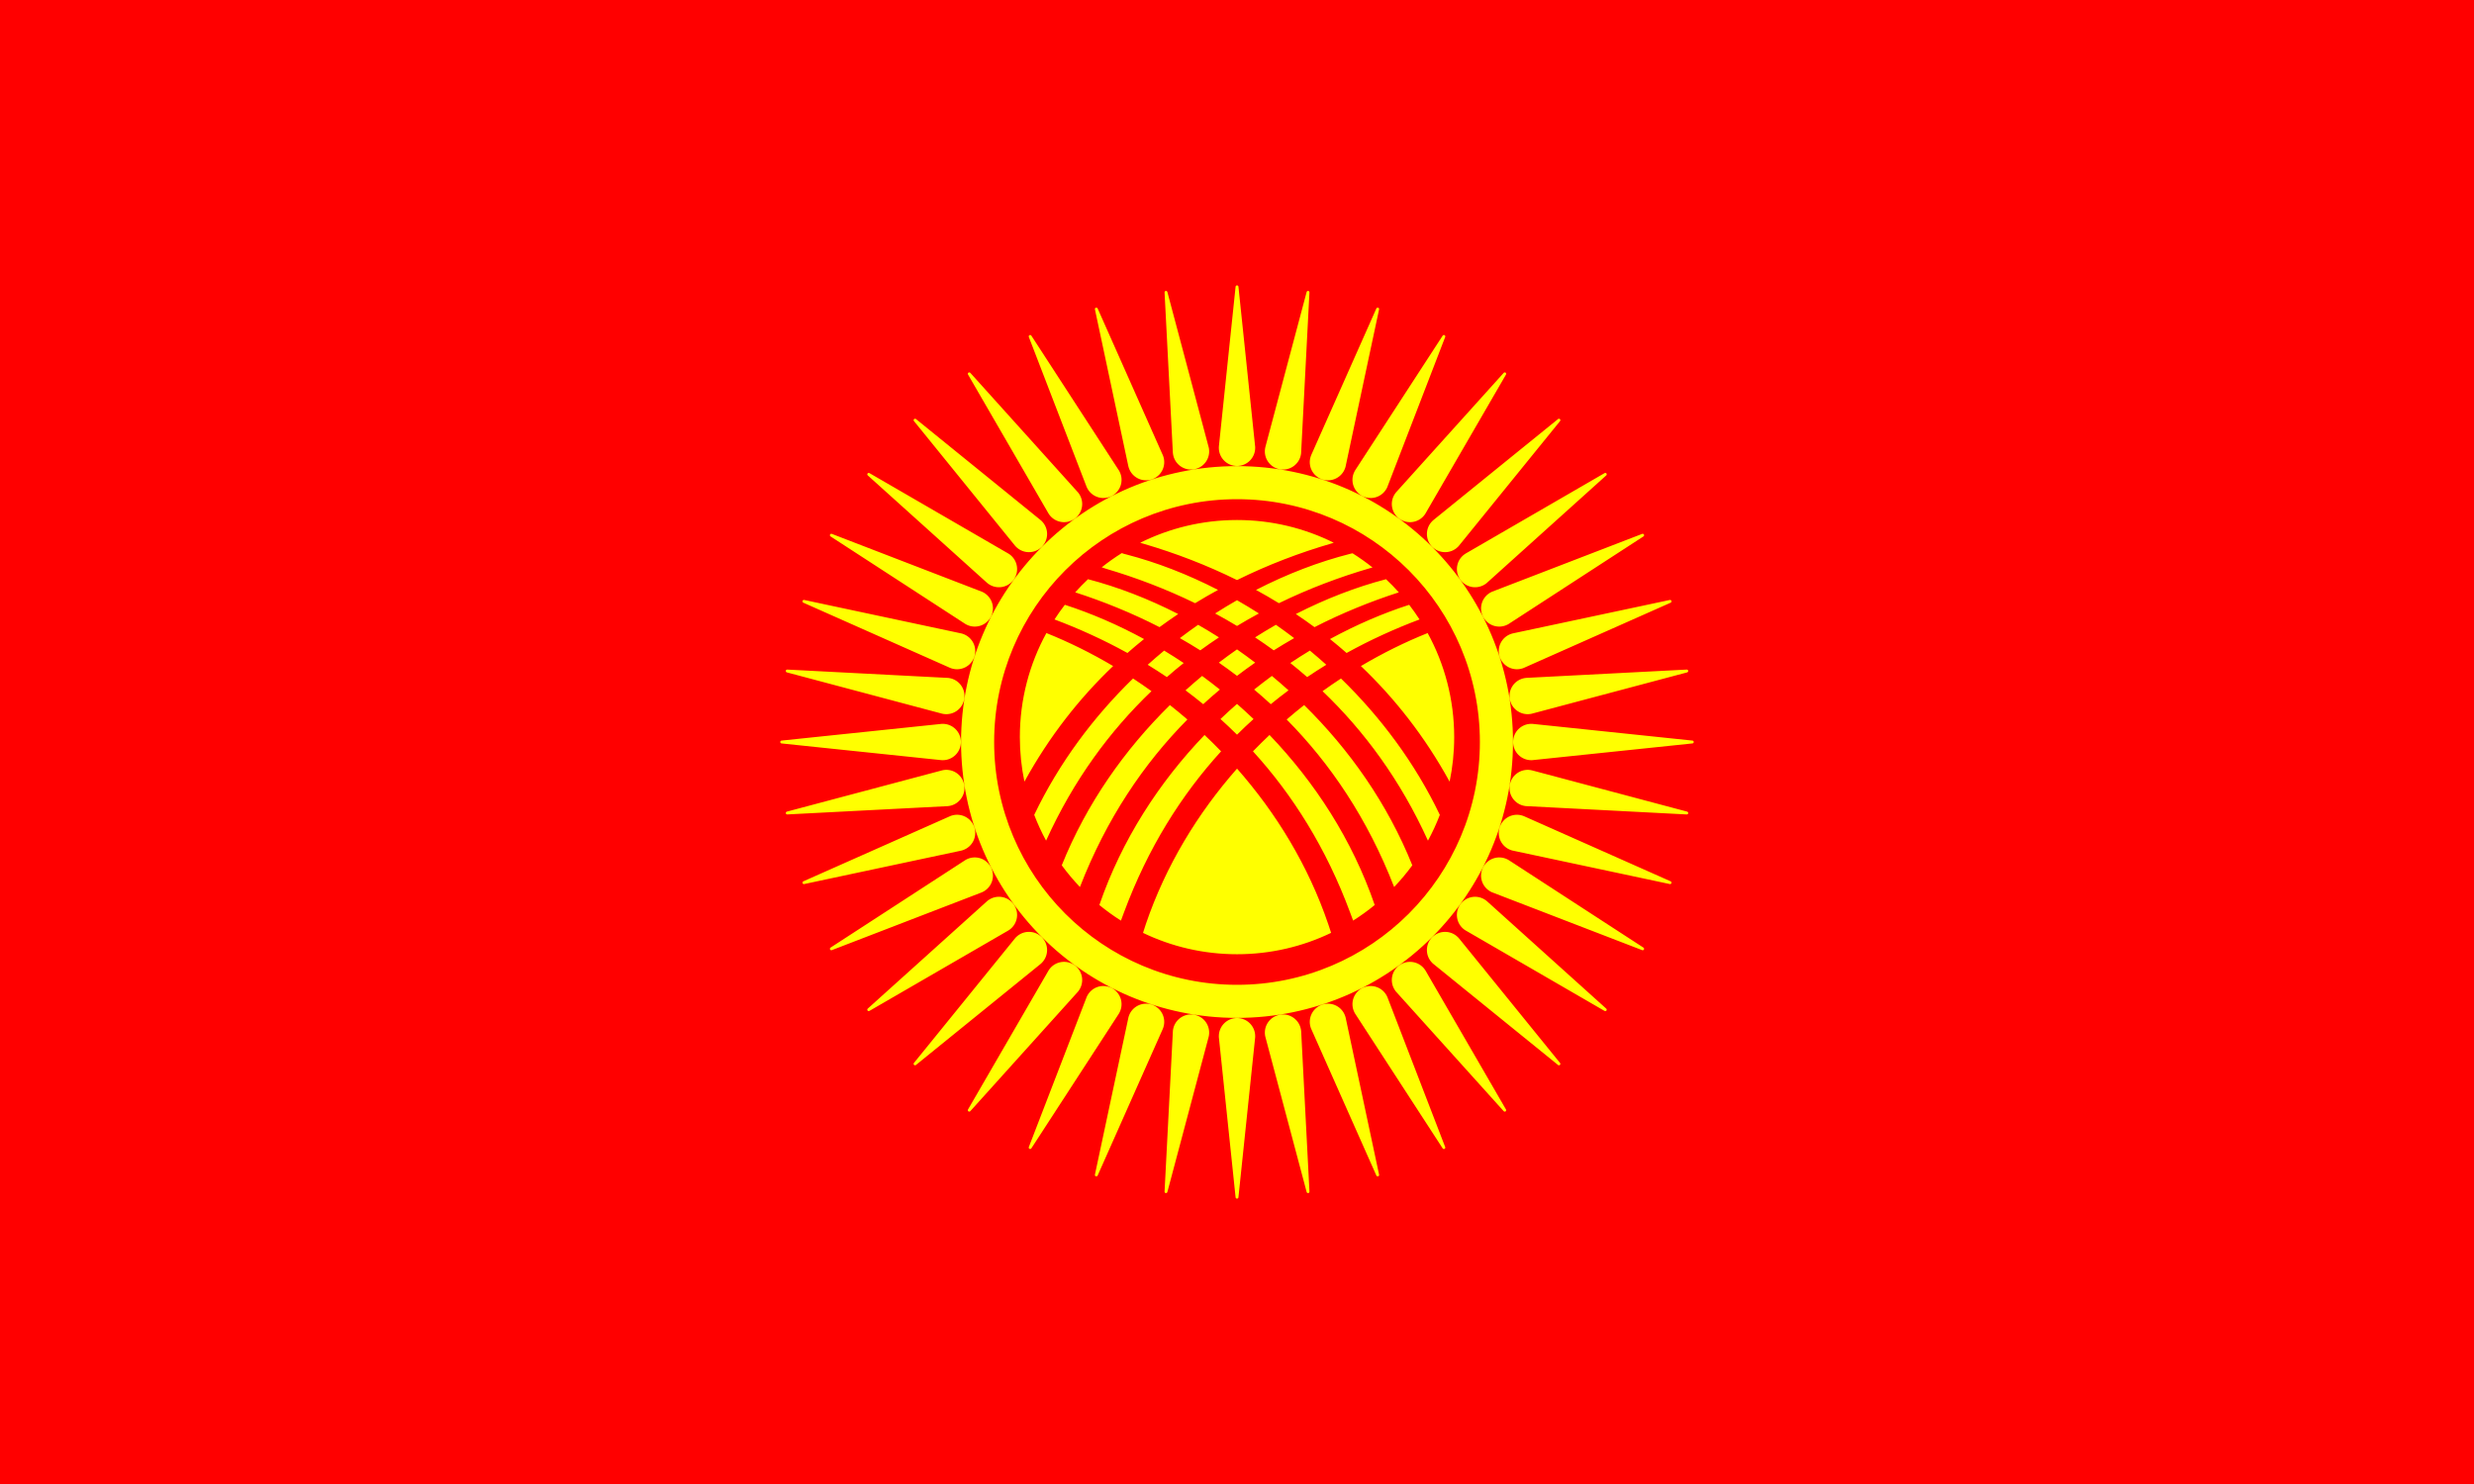
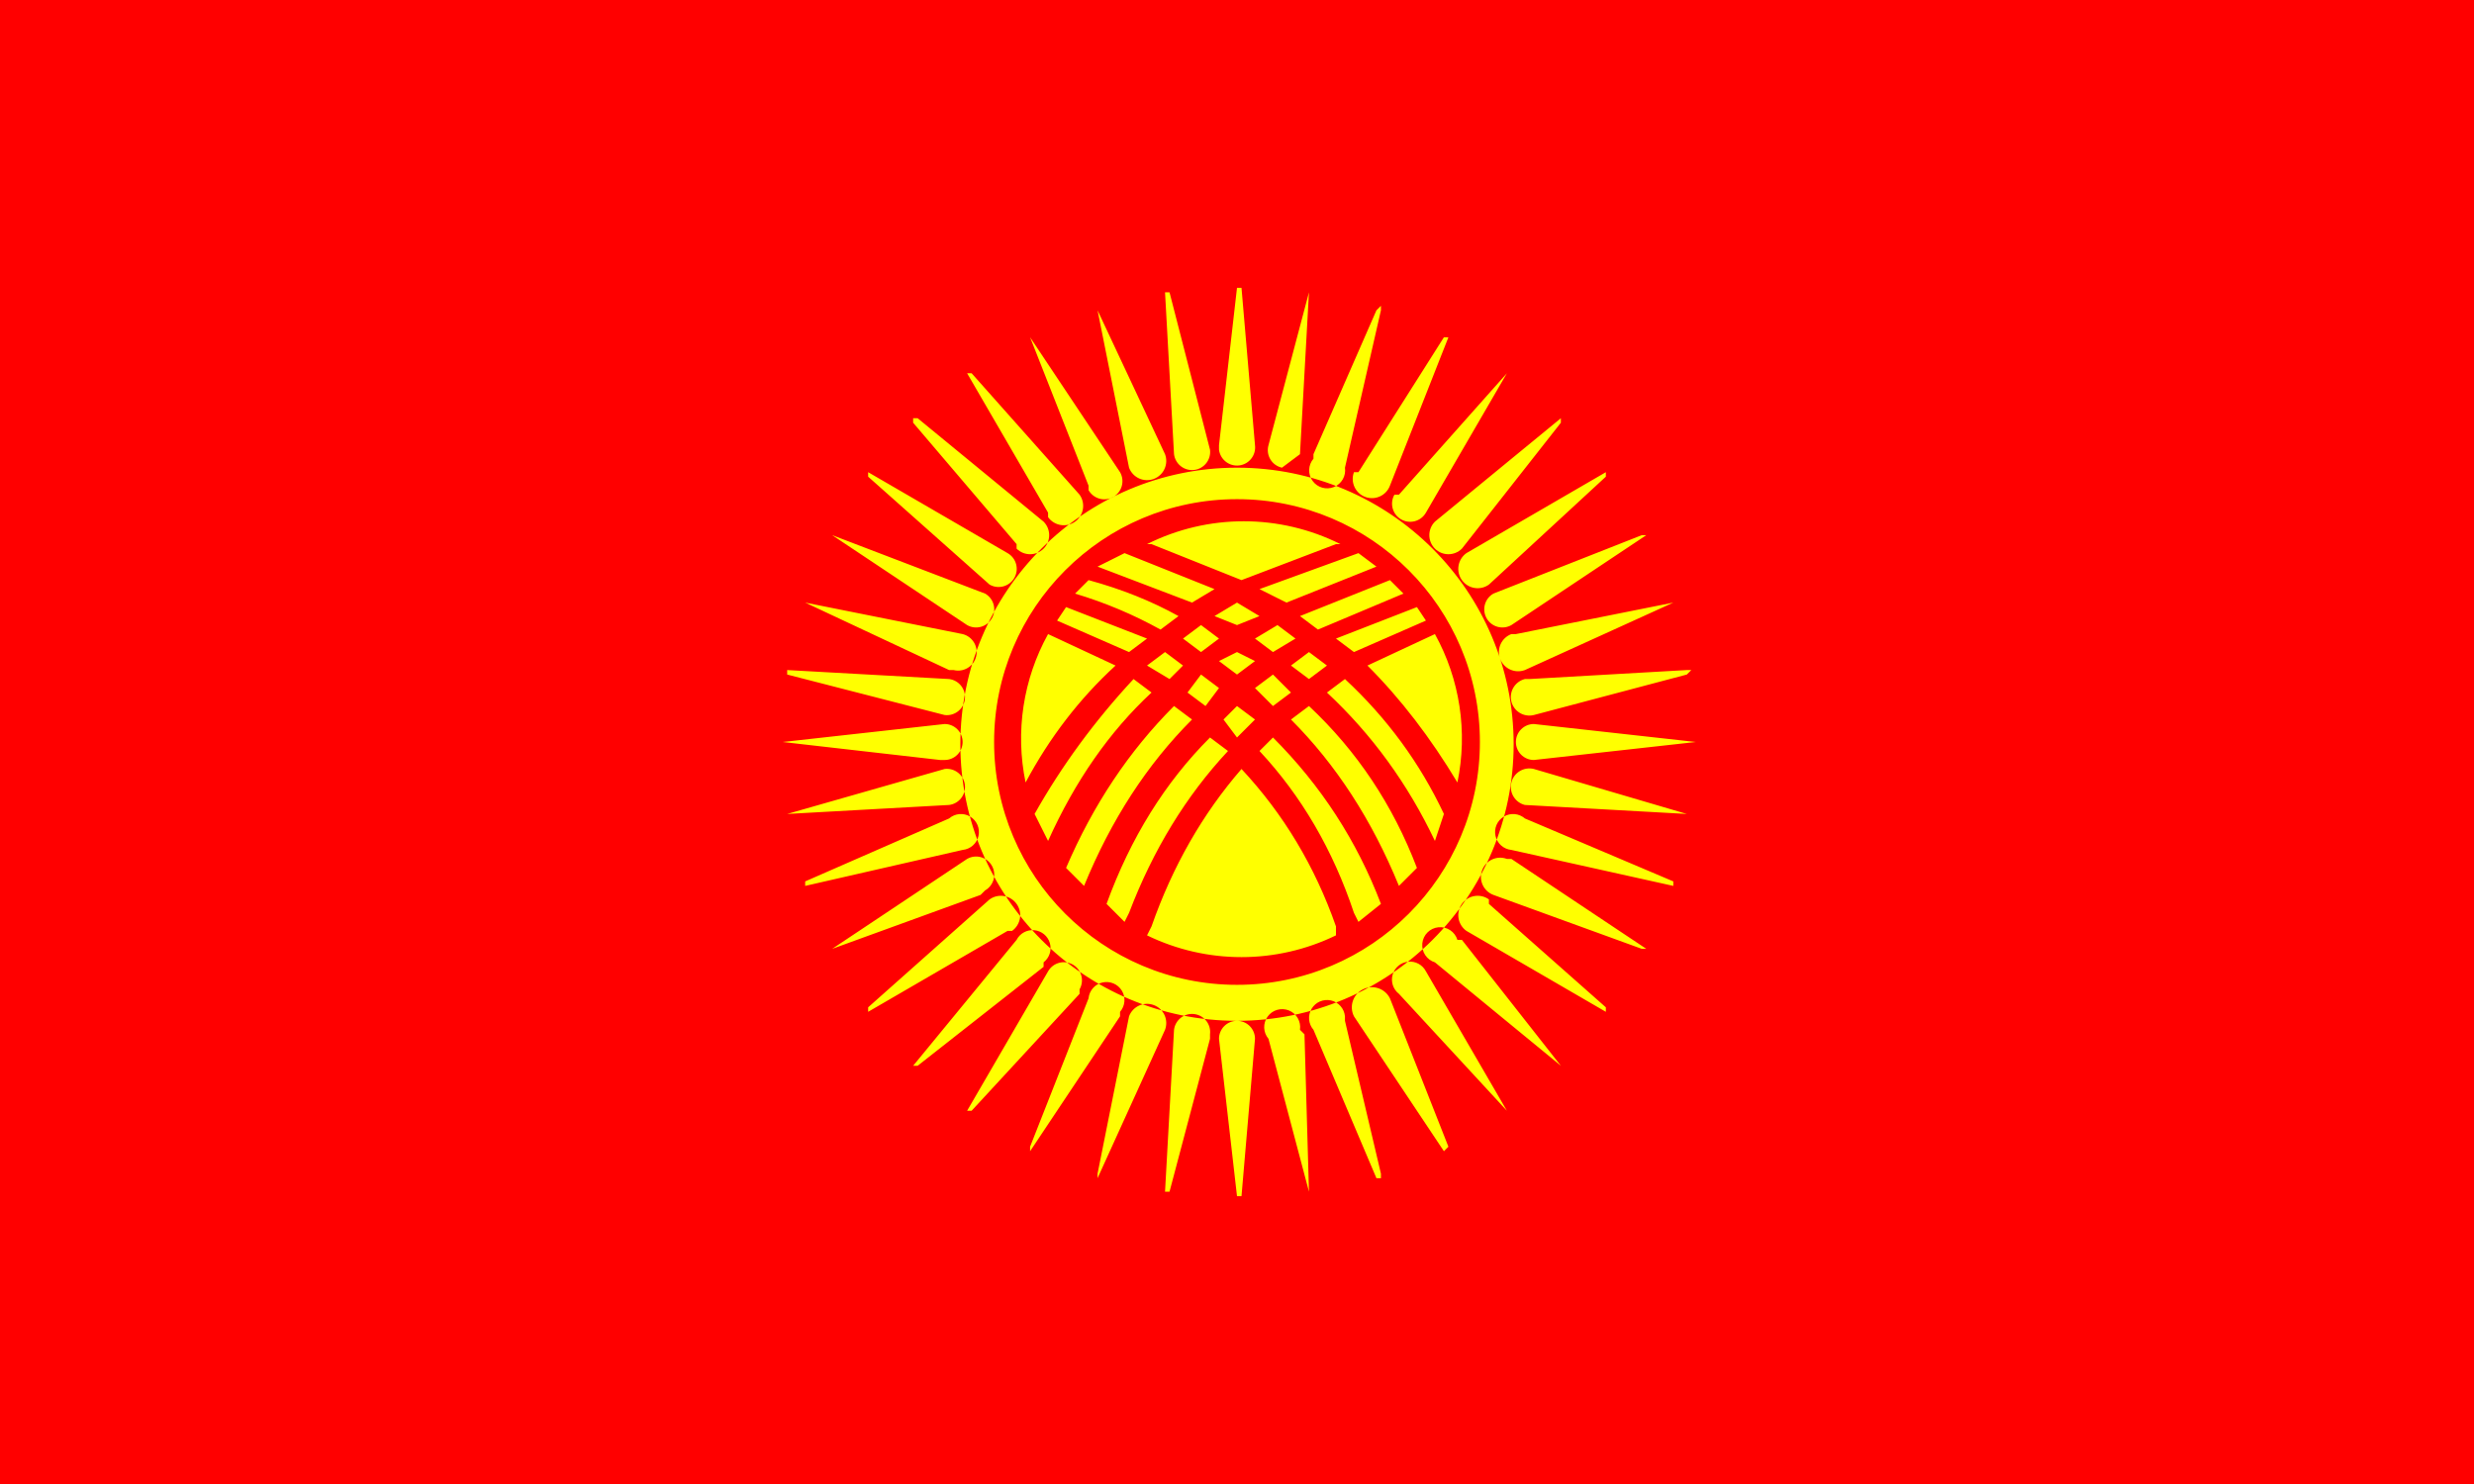
- <svg xmlns="http://www.w3.org/2000/svg" width="1000" height="600" viewBox="0 0 550.469 330.281">
-   <path fill="red" d="M0 0h550.469v330.281H0Z" />
-   <path fill="#ffff00" fill-rule="evenodd" d="m289.497 100.879 1.857-35.797c.01-.16-.105-.306-.268-.331-.167-.026-.323.082-.36.244l-9.179 34.502c-.028.116-.051.227-.068.339-.347 2.207 1.161 4.277 3.368 4.623 2.206.346 4.276-1.161 4.623-3.368.012-.071.021-.143.028-.212m9.882 3.02 7.47-35.058c.035-.157-.055-.319-.213-.37-.161-.052-.333.03-.394.184l-14.496 32.627c-.046.11-.086.216-.121.325-.69 2.124.473 4.405 2.598 5.096 2.124.69 4.406-.473 5.096-2.598.023-.07.043-.139.061-.205m9.283 4.539 12.895-33.445c.059-.149-.004-.323-.152-.399-.15-.076-.333-.022-.418.121l-19.452 29.937c-.063.102-.118.2-.17.302-1.015 1.989-.226 4.425 1.763 5.441 1.99 1.016 4.426.227 5.441-1.763.033-.065.064-.13.093-.193m8.454 5.934 17.969-31.015c.082-.139.046-.321-.088-.418-.137-.1-.326-.074-.432.054l-23.896 26.525c-.078.091-.148.18-.215.272-1.315 1.806-.916 4.336.89 5.65s4.336.915 5.65-.89c.043-.059.084-.119.122-.177m7.424 7.176 22.577-27.84c.103-.124.096-.309-.022-.426-.119-.12-.31-.124-.435-.015l-27.733 22.483c-.091.077-.174.154-.255.234-1.58 1.579-1.58 4.14 0 5.719 1.579 1.58 4.14 1.58 5.719 0 .052-.052.102-.104.148-.155m6.217 8.243 26.635-23.987c.12-.107.142-.29.045-.424-.099-.137-.287-.171-.427-.082l-30.895 17.893c-.102.062-.196.124-.288.191-1.806 1.314-2.204 3.844-.89 5.65 1.315 1.806 3.844 2.205 5.65.89.059-.044.117-.087.17-.131m4.854 9.117 30.059-19.525c.136-.086.187-.265.111-.412-.077-.151-.257-.214-.41-.147l-33.313 12.839c-.111.045-.213.092-.315.144-1.989 1.015-2.779 3.452-1.763 5.441 1.016 1.989 3.452 2.778 5.441 1.762.065-.033.129-.068.189-.102m3.361 9.771 32.758-14.549c.147-.064.226-.232.174-.39-.052-.161-.22-.251-.381-.211l-34.919 7.435c-.116.028-.225.058-.333.093-2.124.69-3.287 2.971-2.597 5.096.69 2.124 2.971 3.287 5.096 2.597.07-.022.138-.046.203-.072m1.779 10.179 34.641-9.211c.156-.04.259-.193.233-.357-.026-.167-.178-.283-.343-.269l-35.654 1.845c-.119.009-.231.022-.344.039-2.206.347-3.714 2.417-3.367 4.624.346 2.206 2.416 3.714 4.623 3.367.072-.011.143-.025.211-.039m.172 10.322 35.65-3.722c.16-.015.286-.151.286-.316 0-.169-.132-.307-.298-.318l-35.508-3.712c-.119-.01-.232-.015-.346-.015-2.233 0-4.044 1.811-4.044 4.045 0 2.233 1.811 4.044 4.044 4.044.073 0 .146-.002.215-.006zm-1.426 10.225 35.796 1.857c.16.01.306-.105.332-.268.026-.167-.082-.324-.245-.361l-34.502-9.179c-.116-.028-.227-.05-.339-.068-2.207-.346-4.277 1.162-4.623 3.368-.347 2.206 1.161 4.276 3.367 4.623.072.011.144.021.213.028m-3.02 9.881 35.058 7.47c.157.035.319-.055.37-.213.052-.161-.03-.332-.185-.394l-32.626-14.496c-.11-.045-.216-.085-.324-.121-2.124-.689-4.406.473-5.096 2.598-.69 2.124.473 4.405 2.597 5.096.07.022.139.043.206.061m-4.539 9.283 33.445 12.895c.15.06.323-.004.399-.151.077-.151.022-.334-.121-.419l-29.938-19.451c-.101-.063-.2-.119-.301-.17-1.989-1.016-4.425-.226-5.441 1.763-1.016 1.99-.226 4.425 1.763 5.441.065.033.131.064.194.092m-5.934 8.454 31.015 17.969c.138.082.32.046.418-.088.099-.136.074-.325-.054-.432l-26.526-23.895c-.09-.078-.179-.149-.271-.215-1.806-1.314-4.335-.915-5.65.89-1.315 1.806-.916 4.336.89 5.65.059.042.119.084.177.121m-7.176 7.424 27.841 22.577c.124.102.309.095.426-.022.12-.119.124-.31.014-.434l-22.483-27.733c-.077-.091-.154-.174-.234-.254-1.579-1.579-4.14-1.579-5.719 0-1.58 1.579-1.58 4.139 0 5.719.051.052.104.101.155.148m-8.243 6.217 23.988 26.634c.106.121.29.143.425.045.137-.1.171-.287.082-.427l-17.893-30.895c-.062-.101-.124-.196-.191-.287-1.315-1.807-3.844-2.205-5.65-.891s-2.204 3.844-.89 5.65c.043.059.087.117.131.17m-9.117 4.854 19.525 30.06c.086.136.264.186.412.111.151-.077.214-.257.148-.41l-12.839-33.313c-.045-.11-.092-.213-.144-.314-1.016-1.989-3.452-2.779-5.441-1.764-1.989 1.016-2.778 3.452-1.763 5.441.033.066.068.129.103.188m-9.771 3.361 14.549 32.759c.064.147.233.225.39.175.161-.052.251-.221.21-.382l-7.435-34.919c-.028-.116-.058-.226-.093-.334-.69-2.124-2.971-3.288-5.096-2.598-2.124.69-3.287 2.972-2.598 5.096.023.07.047.138.072.203m-10.178 1.779 9.211 34.641c.04.156.194.26.357.234.167-.026.283-.178.268-.344l-1.845-35.653c-.009-.119-.022-.232-.039-.344-.347-2.207-2.417-3.714-4.623-3.367-2.206.346-3.714 2.416-3.368 4.623.012.072.025.143.039.21m-10.322.172 3.722 35.65c.015.16.151.286.317.286.169 0 .307-.131.318-.297l3.712-35.509c.01-.119.015-.232.015-.346 0-2.233-1.811-4.044-4.044-4.044-2.233 0-4.044 1.811-4.044 4.044 0 .073.002.145.005.215zm-10.224-1.427-1.857 35.796c-.01.161.105.306.268.332.167.026.323-.082.36-.245l9.179-34.502c.028-.116.051-.227.068-.338.347-2.208-1.161-4.277-3.368-4.623-2.206-.347-4.276 1.16-4.623 3.367-.012.072-.021.144-.028.212m-9.882-3.02-7.47 35.058c-.035.157.055.318.213.37.161.052.333-.031.394-.185l14.496-32.626c.046-.111.086-.216.121-.325.69-2.124-.473-4.406-2.598-5.096-2.124-.69-4.406.474-5.096 2.598-.023.07-.043.139-.061.206m-9.282-4.539-12.895 33.445c-.059.149.004.323.152.399.15.077.333.023.418-.121l19.451-29.937c.063-.102.119-.201.17-.302 1.016-1.989.227-4.425-1.763-5.441-1.989-1.015-4.426-.226-5.441 1.764-.034.065-.065.13-.093.193m-8.454-5.934-17.969 31.015c-.082.138-.046.32.088.418.137.099.325.074.432-.053l23.896-26.526c.078-.09.148-.179.215-.271 1.315-1.806.916-4.336-.89-5.65-1.806-1.314-4.335-.916-5.65.891-.043.059-.084.118-.122.176m-7.424-7.176-22.577 27.841c-.103.124-.096.309.022.426.119.12.31.124.435.015l27.733-22.483c.091-.078.174-.154.255-.235 1.579-1.579 1.579-4.14 0-5.719-1.579-1.579-4.14-1.579-5.719 0-.052.051-.102.105-.148.155m-6.217-8.243-26.635 23.987c-.12.107-.142.291-.045.425.1.136.287.171.427.082l30.895-17.893c.102-.062.196-.124.288-.191 1.806-1.314 2.204-3.844.89-5.65-1.315-1.806-3.844-2.204-5.65-.89-.059.043-.117.087-.17.131m-4.854-9.117-30.059 19.525c-.136.086-.187.265-.111.412.077.15.257.213.41.147l33.313-12.839c.111-.045.213-.093.314-.144 1.99-1.016 2.779-3.451 1.763-5.441-1.016-1.989-3.452-2.779-5.441-1.763-.065.033-.129.068-.189.102m-3.361-9.771-32.758 14.55c-.147.063-.226.232-.174.389.052.161.22.252.381.211l34.919-7.435c.116-.028.225-.058.333-.093 2.124-.691 3.287-2.972 2.597-5.096-.69-2.125-2.971-3.288-5.096-2.598-.069.023-.138.047-.203.072m-1.779-10.178-34.641 9.211c-.156.04-.259.194-.233.357.026.167.178.283.343.268l35.654-1.845c.119-.009.231-.022.344-.039 2.206-.347 3.714-2.417 3.367-4.623-.346-2.207-2.416-3.715-4.623-3.368-.072.012-.143.025-.211.04m-.172-10.322-35.65 3.721c-.161.015-.286.152-.286.318 0 .169.132.306.298.318l35.508 3.712c.119.01.232.015.346.015 2.233 0 4.044-1.811 4.044-4.044 0-2.234-1.811-4.045-4.044-4.045-.073 0-.146.002-.215.006zm1.426-10.225-35.796-1.857c-.16-.01-.306.105-.332.269-.026.166.082.323.245.36l34.502 9.179c.116.028.227.05.339.068 2.207.347 4.277-1.161 4.623-3.367.347-2.207-1.161-4.277-3.367-4.624-.072-.011-.144-.021-.213-.028m3.02-9.881-35.058-7.469c-.157-.036-.319.055-.37.213-.052.161.03.333.185.394l32.626 14.496c.11.046.216.086.324.121 2.124.69 4.406-.473 5.096-2.597.69-2.125-.473-4.406-2.597-5.096-.07-.022-.139-.043-.206-.061m4.539-9.282-33.445-12.896c-.149-.059-.323.005-.399.152-.077.151-.022.333.121.418l29.938 19.451c.101.063.2.118.301.17 1.989 1.016 4.425.227 5.441-1.762 1.016-1.989.226-4.426-1.763-5.441-.065-.034-.13-.064-.193-.092m5.934-8.453-31.015-17.969c-.138-.082-.32-.046-.418.088-.1.136-.074.325.054.431l26.526 23.896c.091.078.179.148.271.215 1.806 1.315 4.335.915 5.65-.89 1.314-1.806.916-4.336-.89-5.65-.059-.043-.119-.084-.177-.121m7.176-7.425-27.841-22.577c-.124-.102-.309-.095-.426.022-.12.119-.124.309-.014.435l22.483 27.733c.077.091.154.174.234.254 1.579 1.58 4.14 1.58 5.719 0 1.579-1.579 1.579-4.14 0-5.719-.051-.052-.104-.101-.155-.148m8.243-6.217-23.988-26.635c-.106-.12-.29-.142-.424-.045-.137.099-.171.287-.082.428l17.893 30.894c.061.102.124.196.191.288 1.315 1.806 3.844 2.204 5.65.89 1.806-1.314 2.204-3.844.89-5.65-.043-.06-.087-.117-.13-.171m9.117-4.854-19.525-30.059c-.086-.136-.265-.186-.412-.112-.151.078-.214.258-.148.41l12.839 33.313c.045.11.092.213.144.314 1.015 1.99 3.451 2.779 5.441 1.763 1.989-1.016 2.779-3.451 1.763-5.441-.033-.066-.068-.129-.102-.189m9.771-3.36-14.55-32.759c-.064-.148-.232-.226-.39-.175-.161.052-.251.22-.21.381l7.435 34.919c.028.116.058.225.093.333.69 2.125 2.971 3.288 5.096 2.598 2.124-.69 3.287-2.971 2.598-5.096-.023-.07-.047-.138-.072-.202m10.179-1.78-9.211-34.641c-.04-.155-.194-.259-.357-.233-.167.026-.283.177-.268.343l1.845 35.653c.009.119.022.232.04.343.346 2.207 2.416 3.714 4.623 3.368 2.207-.347 3.714-2.416 3.368-4.623-.011-.072-.025-.143-.039-.211m10.322-.172-3.722-35.651c-.015-.16-.151-.286-.317-.286-.169 0-.307.131-.318.297l-3.712 35.509c-.01.119-.015.232-.015.345 0 2.234 1.811 4.044 4.044 4.044 2.233 0 4.044-1.811 4.044-4.044 0-.073-.002-.145-.005-.215zm-4.039 4.288c33.91 0 61.401 27.49 61.401 61.401 0 33.91-27.49 61.401-61.401 61.401s-61.4-27.491-61.4-61.401c0-33.911 27.49-61.401 61.4-61.401m0 7.36c29.846 0 54.04 24.195 54.04 54.041 0 29.845-24.195 54.04-54.04 54.04-29.846 0-54.04-24.195-54.04-54.04 0-29.846 24.195-54.041 54.04-54.041m-45.123 70.26c5.525-11.556 13.161-21.767 21.991-30.357 1.38.906 2.747 1.846 4.099 2.82-9.272 8.863-17.353 19.831-23.449 33.27-1.001-1.841-1.882-3.756-2.641-5.732m48.935-27.893c1.253 1.05 2.489 2.136 3.704 3.256 1.297-1.063 2.611-2.092 3.942-3.083-1.213-1.099-2.446-2.166-3.697-3.204-1.333.978-2.65 1.989-3.95 3.032m-7.852-5.993c1.362.946 2.71 1.926 4.04 2.942 1.33-1.016 2.678-1.996 4.04-2.942a114.86 114.86 0 0 0-4.04-2.947c-1.361.949-2.709 1.931-4.04 2.947m.362 12.552c1.247 1.125 2.473 2.286 3.678 3.484 1.205-1.198 2.432-2.359 3.678-3.484-1.205-1.151-2.432-2.274-3.678-3.364-1.246 1.09-2.472 2.213-3.678 3.364m-7.78-6.387c1.331.991 2.646 2.02 3.942 3.083 1.216-1.12 2.452-2.205 3.705-3.255-1.3-1.043-2.617-2.054-3.95-3.032-1.25 1.038-2.483 2.106-3.697 3.204m24.174-11.621c-1.338-1.021-2.693-2.01-4.061-2.963-1.557.889-3.104 1.822-4.636 2.797 1.399.927 2.783 1.89 4.152 2.889 1.501-.947 3.016-1.854 4.545-2.723m7.153 5.931c-1.201-1.08-2.421-2.134-3.658-3.156-1.461.884-2.911 1.808-4.347 2.767 1.266 1.01 2.514 2.053 3.744 3.131 1.406-.95 2.827-1.863 4.261-2.742m-24.737-11.421c1.608-1.029 3.232-2.012 4.869-2.946 1.637.934 3.261 1.918 4.869 2.946-1.637.884-3.261 1.811-4.869 2.782-1.608-.971-3.232-1.898-4.869-2.782m-7.846 5.491c1.338-1.021 2.692-2.01 4.061-2.963 1.558.889 3.104 1.822 4.636 2.797-1.399.927-2.784 1.89-4.152 2.889-1.501-.947-3.017-1.854-4.545-2.723m-7.154 5.931c1.201-1.08 2.421-2.134 3.658-3.156 1.461.884 2.911 1.808 4.347 2.767-1.265 1.01-2.514 2.053-3.744 3.131-1.406-.95-2.827-1.863-4.261-2.742m-22.545-7.061c4.998 2.003 9.982 4.463 14.849 7.346-7.491 7.14-14.209 15.65-19.736 25.723-.667-3.197-1.018-6.511-1.018-9.905 0-8.394 2.141-16.287 5.906-23.164m4.107-6.286c5.891 1.904 11.821 4.462 17.622 7.62-1.249 1.001-2.482 2.034-3.696 3.102-5.298-2.926-10.74-5.399-16.23-7.463.724-1.12 1.492-2.207 2.304-3.259m5.152-5.698c6.66 1.746 13.431 4.356 20.066 7.752-1.399.937-2.784 1.908-4.152 2.916-6.138-3.143-12.443-5.702-18.762-7.743.908-1.014 1.858-1.99 2.849-2.925m7.514-5.812c.142.052.291.104.449.158.177.045.354.091.531.136 6.783 1.766 13.681 4.427 20.437 7.904-1.716.936-3.417 1.921-5.099 2.953-6.537-3.183-13.238-5.723-19.929-7.695-.058-.016-.43-.145-.851-.291 1.425-1.135 2.914-2.192 4.462-3.163m47.162-2.311c-.26.083-.45.145-.507.168-7.058 2.056-14.132 4.74-21.015 8.146-6.753-3.341-13.689-5.988-20.614-8.029-.133-.039-.267-.078-.402-.117-.189-.049-.361-.103-.521-.16 6.485-3.235 13.797-5.058 21.537-5.058 7.733 0 15.041 1.819 21.521 5.05m8.626 5.511c-.179.054-.346.101-.486.135-6.827 1.988-13.668 4.566-20.339 7.815-1.683-1.032-3.383-2.016-5.099-2.953 6.931-3.567 14.014-6.277 20.968-8.039.171-.027.343-.068.512-.119 1.543.972 3.027 2.027 4.445 3.161m5.856 5.537c-6.32 2.042-12.624 4.6-18.763 7.743-1.367-1.008-2.753-1.979-4.152-2.916 6.635-3.396 13.405-6.006 20.066-7.752.99.935 1.94 1.911 2.849 2.925m4.607 6.032c-5.49 2.063-10.932 4.536-16.229 7.463-1.215-1.067-2.448-2.101-3.697-3.102 5.801-3.158 11.731-5.716 17.622-7.62.811 1.053 1.581 2.139 2.304 3.259m6.69 36.096c-5.526-10.072-12.245-18.583-19.736-25.723 4.866-2.884 9.85-5.344 14.849-7.346 3.764 6.878 5.906 14.77 5.906 23.164 0 3.395-.351 6.709-1.018 9.905m-4.819 13.136c-6.096-13.438-14.177-24.406-23.449-33.27 1.353-.974 2.72-1.914 4.099-2.82 8.83 8.589 16.467 18.8 21.992 30.357-.759 1.976-1.64 3.892-2.642 5.732m-7.526 10.318c-5.886-15.172-14.18-27.451-23.909-37.284 1.277-1.103 2.573-2.172 3.887-3.21 10.069 9.902 18.55 21.928 24.066 35.661-1.244 1.698-2.593 3.313-4.043 4.832m-9.121 7.478-.643-1.726c-5.336-14.413-12.82-26.272-21.645-35.949 1.203-1.244 2.432-2.458 3.683-3.641 10.106 10.548 18.409 23.316 23.404 37.846-1.525 1.251-3.128 2.41-4.799 3.47m-46.751 2.732.618-1.931c4.452-13.076 11.582-24.73 20.299-34.632 8.716 9.902 15.847 21.556 20.299 34.632l.633 1.924c-6.333 3.049-13.433 4.757-20.931 4.757-7.493 0-14.588-1.706-20.917-4.75m-9.717-6.202c4.995-14.529 13.298-27.298 23.404-37.845 1.251 1.182 2.48 2.396 3.683 3.641-8.825 9.677-16.309 21.536-21.645 35.949l-.64 1.727c-1.673-1.06-3.276-2.22-4.801-3.472m-8.366-8.84c5.516-13.733 13.997-25.759 24.067-35.661 1.313 1.038 2.61 2.107 3.887 3.21-9.729 9.833-18.023 22.112-23.91 37.284-1.45-1.519-2.799-3.135-4.043-4.832" />
+ <svg xmlns="http://www.w3.org/2000/svg" width="1000" height="600" viewBox="0 0 550 330">
+   <path fill="red" d="M0 0h550v330H0Z" />
+   <path fill="#ff0" fill-rule="evenodd" d="m289 101 2-36-9 34a4 4 0 0 0 3 5zm10 3 8-35v-1l-1 1-14 32v1a4 4 0 1 0 7 2m10 4 13-33h-1l-19 30h-1a4 4 0 1 0 8 3m8 6 18-31-24 27h-1a4 4 0 1 0 7 4m8 8 22-28v-1l-28 23a4 4 0 1 0 6 6m6 8 26-24v-1l-31 18a4 4 0 1 0 5 7m5 9 30-20h-1l-33 13a4 4 0 1 0 4 7m3 10 33-15-35 7h-1a4 4 0 1 0 3 8m2 10 34-9 1-1h-1l-35 2h-1a4 4 0 1 0 2 8m0 10 36-4-36-4a4 4 0 1 0 0 8m-2 10 36 2-34-10a4 4 0 1 0-2 8m-3 10 36 8v-1l-33-14a4 4 0 1 0-3 7m-4 10 33 12h1l-30-20h-1a4 4 0 1 0-3 8m-6 8 31 18v-1l-26-23v-1a4 4 0 1 0-5 7m-7 7 28 23-22-28h-1a4 4 0 1 0-5 5m-8 7 24 26-18-31a4 4 0 1 0-6 5m-10 5 20 30 1-1-13-33a4 4 0 1 0-8 4m-9 3 14 33h1v-1l-8-34v-1a4 4 0 1 0-7 3m-10 2 9 34v1-1l-1-35-1-1a4 4 0 1 0-7 2m-11 0 4 35h1l3-35a4 4 0 1 0-8 0m-10-2-2 36h1l9-34v-1a4 4 0 1 0-8-1m-10-3-7 35v1l15-33a4 4 0 1 0-8-3m-9-4-13 33v1l20-30v-1a4 4 0 1 0-7-3m-9-6-18 31h1l24-26v-1a4 4 0 1 0-7-4m-7-7-23 28h1l28-22v-1a4 4 0 1 0-6-5m-6-9-27 24v1l31-18h1a4 4 0 1 0-5-7m-5-9-30 20 33-12 1-1a4 4 0 1 0-4-7m-4-9-32 14v1l35-8a4 4 0 1 0-3-7m-1-11-35 10 36-2a4 4 0 1 0-1-8m0-10-36 4 35 4h1a4 4 0 1 0 0-8m1-10-36-2v1l35 9a4 4 0 1 0 1-8m3-10-35-7q0-1 0 0l32 15h1a4 4 0 1 0 2-8m5-9-34-13 30 20a4 4 0 1 0 4-7m5-9-31-18v1l27 24a4 4 0 1 0 4-7m8-7-28-23h-1v1l23 27v1a4 4 0 1 0 6-6m8-6-24-27h-1l18 31v1a4 4 0 1 0 7-5m9-5-20-30 13 33v1a4 4 0 1 0 7-4m10-4-15-32 7 35a4 4 0 1 0 8-3m10-1-9-35h-1l2 36a4 4 0 1 0 8-1m10-1-3-35h-1l-4 35v1a4 4 0 1 0 8-1m-4 5a61 61 0 1 1 0 123 61 61 0 0 1 0-123m0 7a54 54 0 1 1 0 108 54 54 0 0 1 0-108m-45 70q9-16 22-30l4 3q-14 13-23 33zm49-28 4 4 4-3-4-4zm-8-6 4 3 4-3-4-2zm1 13 3 4 4-4-4-3zm-8-6 4 3 3-4-4-3zm24-12-4-3-5 3 4 3zm7 6-4-3-4 3 4 3zm-25-11 5-3 5 3-5 2zm-7 5 4-3 4 3-4 3zm-8 6 4-3 4 3-3 3zm-22-7 15 7q-12 11-20 26a48 48 0 0 1 5-33m4-6 18 7-4 3-16-7zm5-6q11 3 20 8l-4 3q-9-5-19-8zm8-6 20 8-5 3-21-8zm47-2-21 8-20-8h-1a48 48 0 0 1 43 0m8 5-20 8-6-3 22-8zm6 6-19 8-4-3 20-8zm5 6-16 7-4-3 18-7zm7 36q-9-15-20-26l15-7a48 48 0 0 1 5 33m-5 13q-9-19-24-33l4-3q14 13 22 30zm-8 10q-9-22-24-37l4-3q16 15 24 36zm-9 8-1-2q-7-21-21-36l3-3q16 16 24 37zm-47 3 1-2q7-20 20-35 14 15 21 35v2a48 48 0 0 1-42 0m-9-7q8-22 23-37l4 3q-14 15-22 36l-1 2zm-9-8q9-21 24-36l4 3q-15 15-24 37z" />
</svg>
